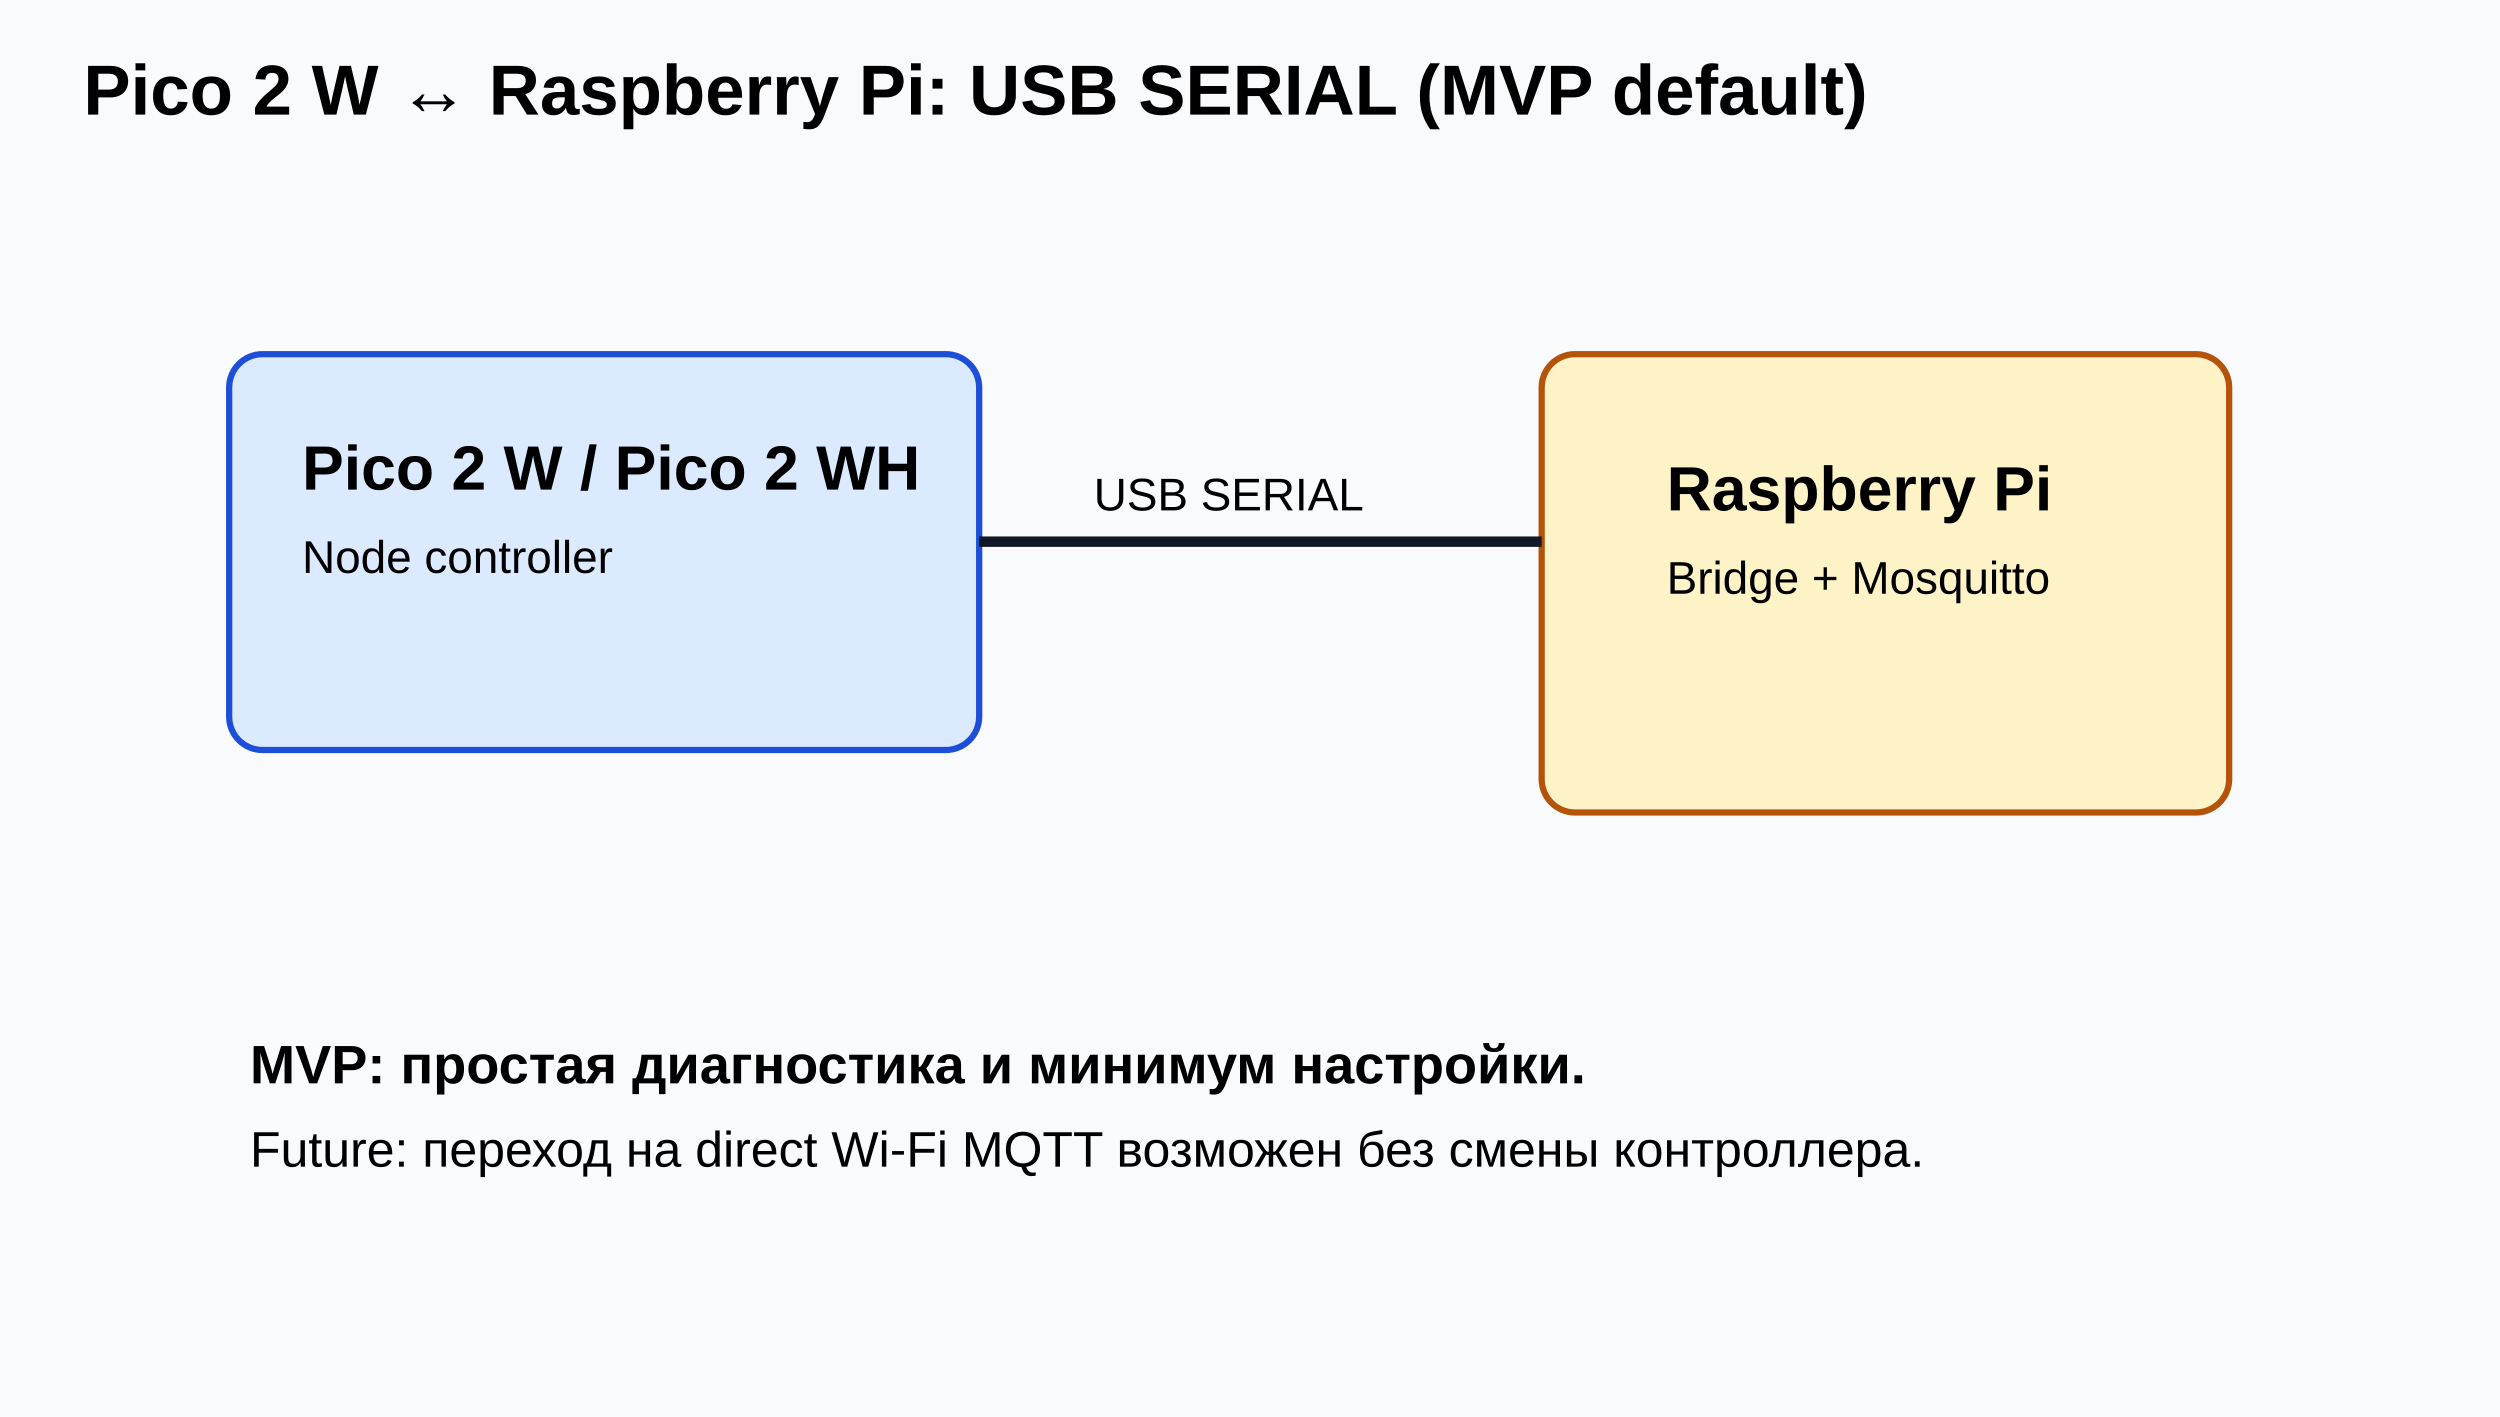
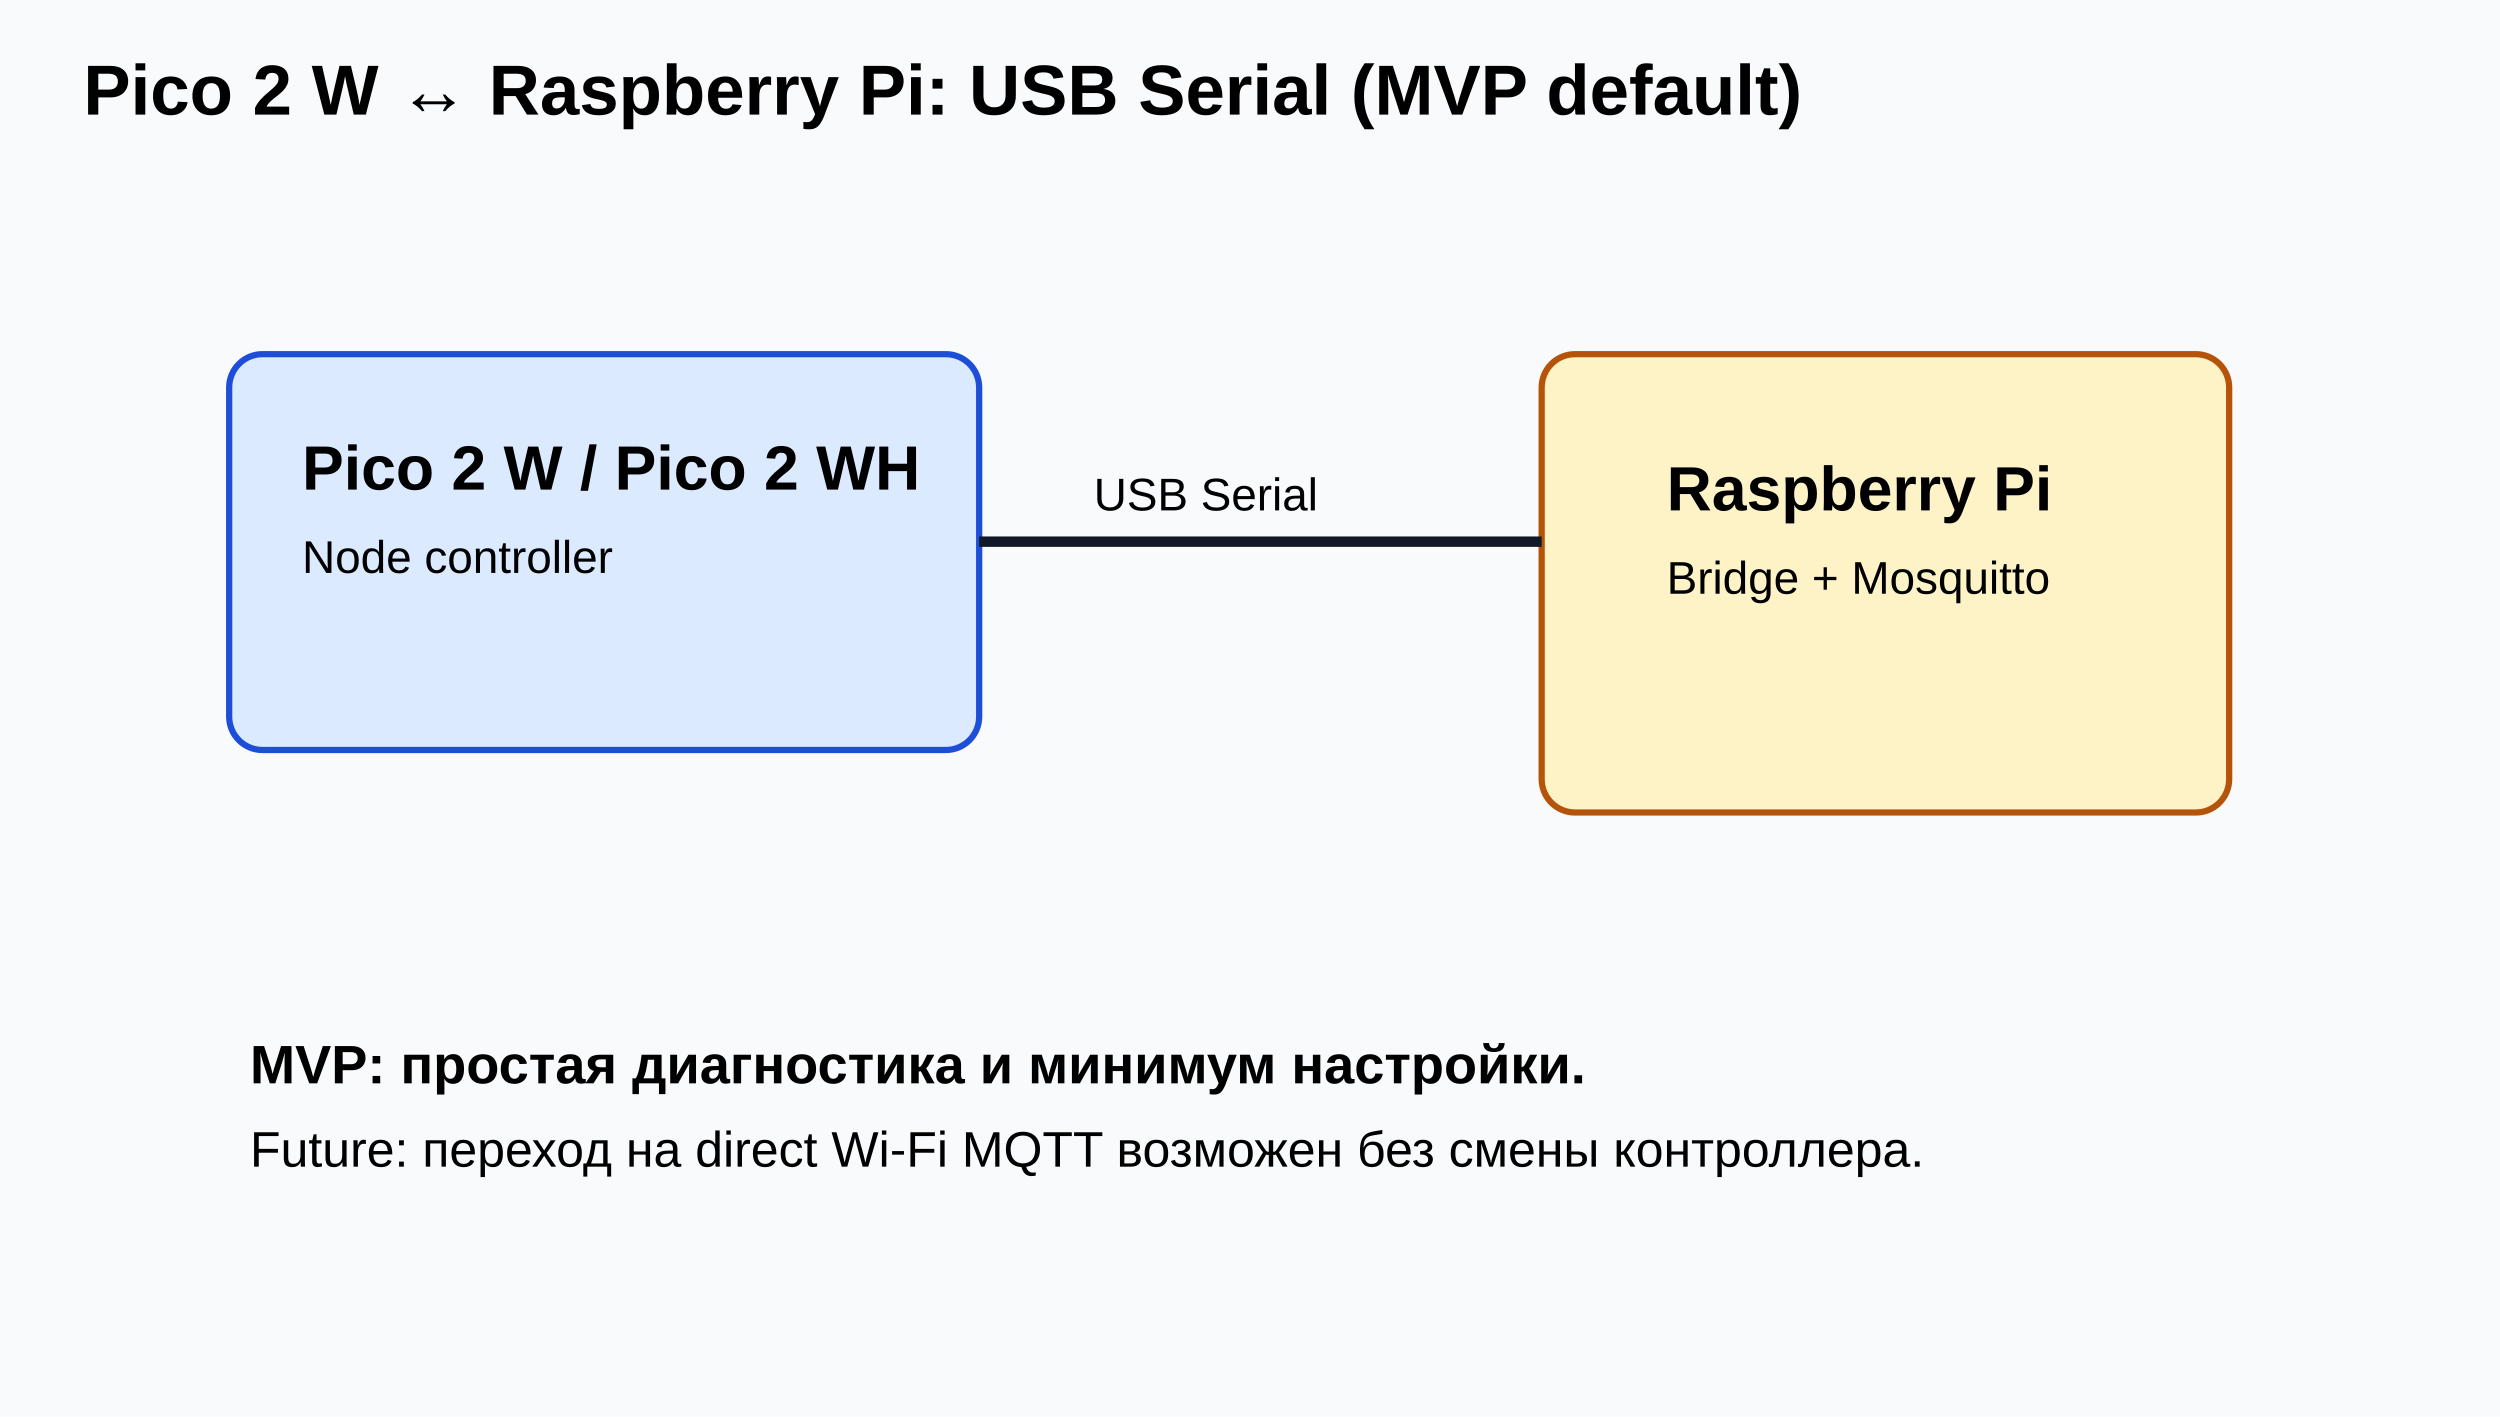
<svg xmlns="http://www.w3.org/2000/svg" width="1200" height="680" viewBox="0 0 1200 680">
  <rect width="1200" height="680" fill="#f8fafc" />
-   <text x="40" y="55" font-size="34" font-family="Arial" font-weight="700">Pico 2 W ↔ Raspberry Pi: USB SERIAL (MVP default)</text>
+   <text x="40" y="55" font-size="34" font-family="Arial" font-weight="700">Pico 2 W ↔ Raspberry Pi: USB Serial (MVP default)</text>
  <rect x="110" y="170" width="360" height="190" rx="16" fill="#dbeafe" stroke="#1d4ed8" stroke-width="3" />
  <text x="145" y="235" font-size="30" font-family="Arial" font-weight="700">Pico 2 W / Pico 2 WH</text>
  <text x="145" y="275" font-size="22" font-family="Arial">Node controller</text>
  <rect x="740" y="170" width="330" height="220" rx="16" fill="#fef3c7" stroke="#b45309" stroke-width="3" />
  <text x="800" y="245" font-size="30" font-family="Arial" font-weight="700">Raspberry Pi</text>
  <text x="800" y="285" font-size="22" font-family="Arial">Bridge + Mosquitto</text>
  <line x1="470" y1="260" x2="740" y2="260" stroke="#111827" stroke-width="5" />
-   <text x="525" y="245" font-size="22" font-family="Arial">USB SERIAL</text>
+   <text x="525" y="245" font-size="22" font-family="Arial">USB Serial</text>
  <text x="120" y="520" font-size="26" font-family="Arial" font-weight="700">MVP: простая диагностика и минимум настройки.</text>
  <text x="120" y="560" font-size="24" font-family="Arial">Future: переход на direct Wi‑Fi MQTT возможен без смены контроллера.</text>
</svg>
